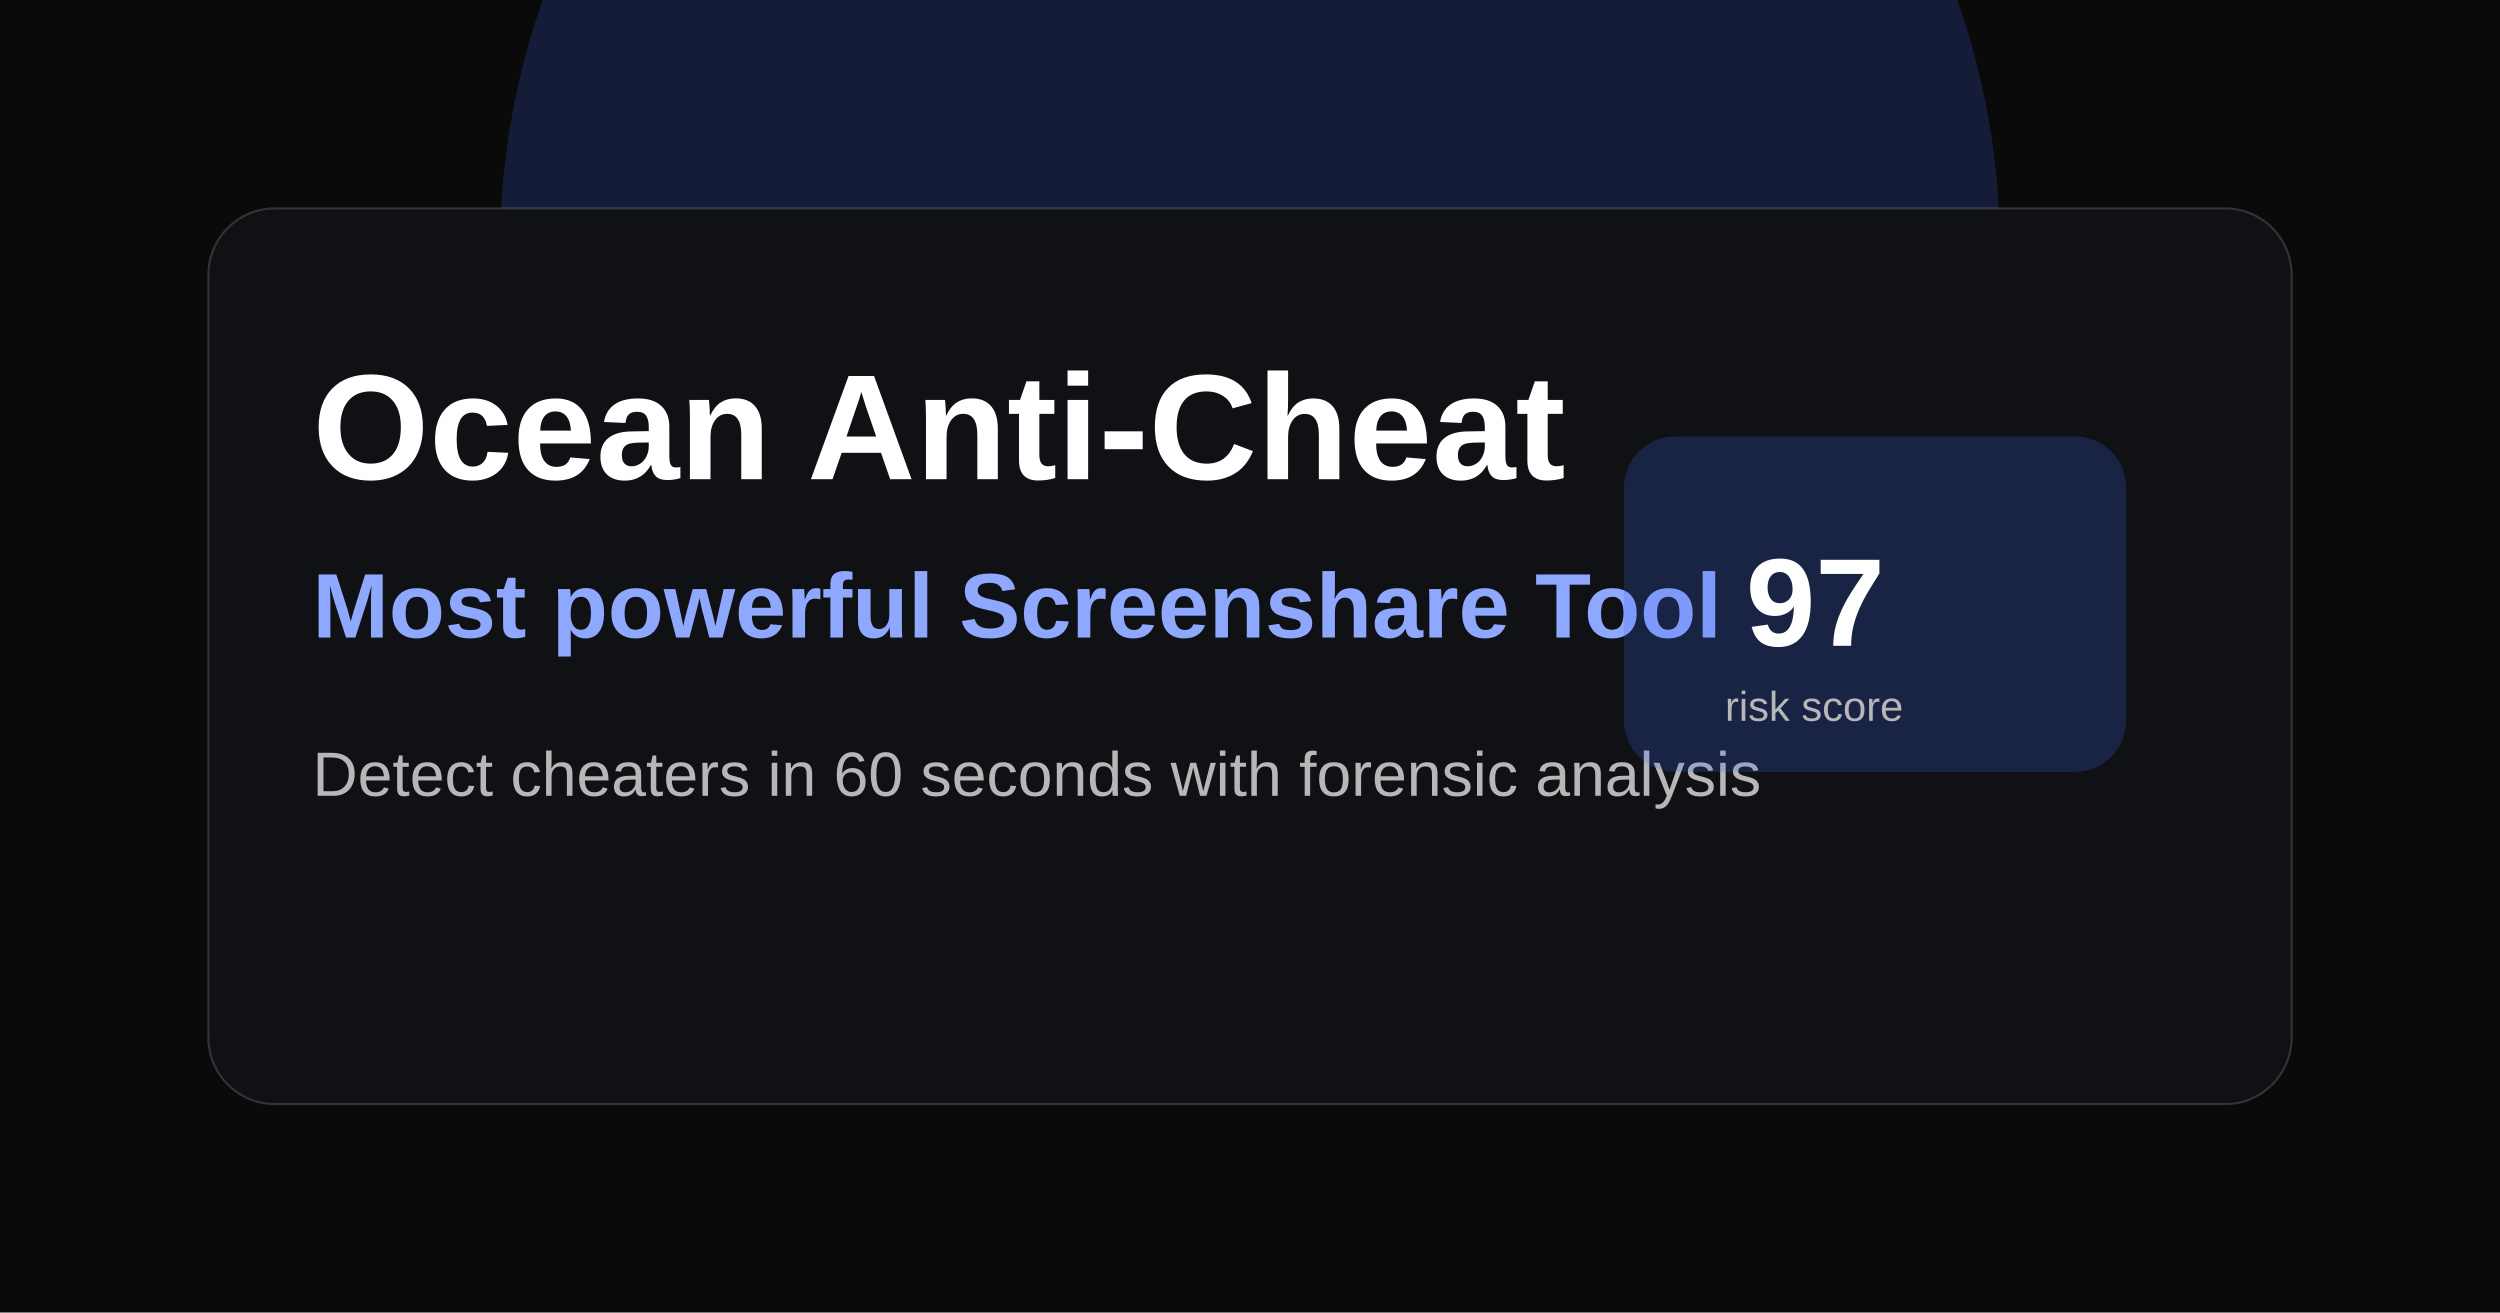
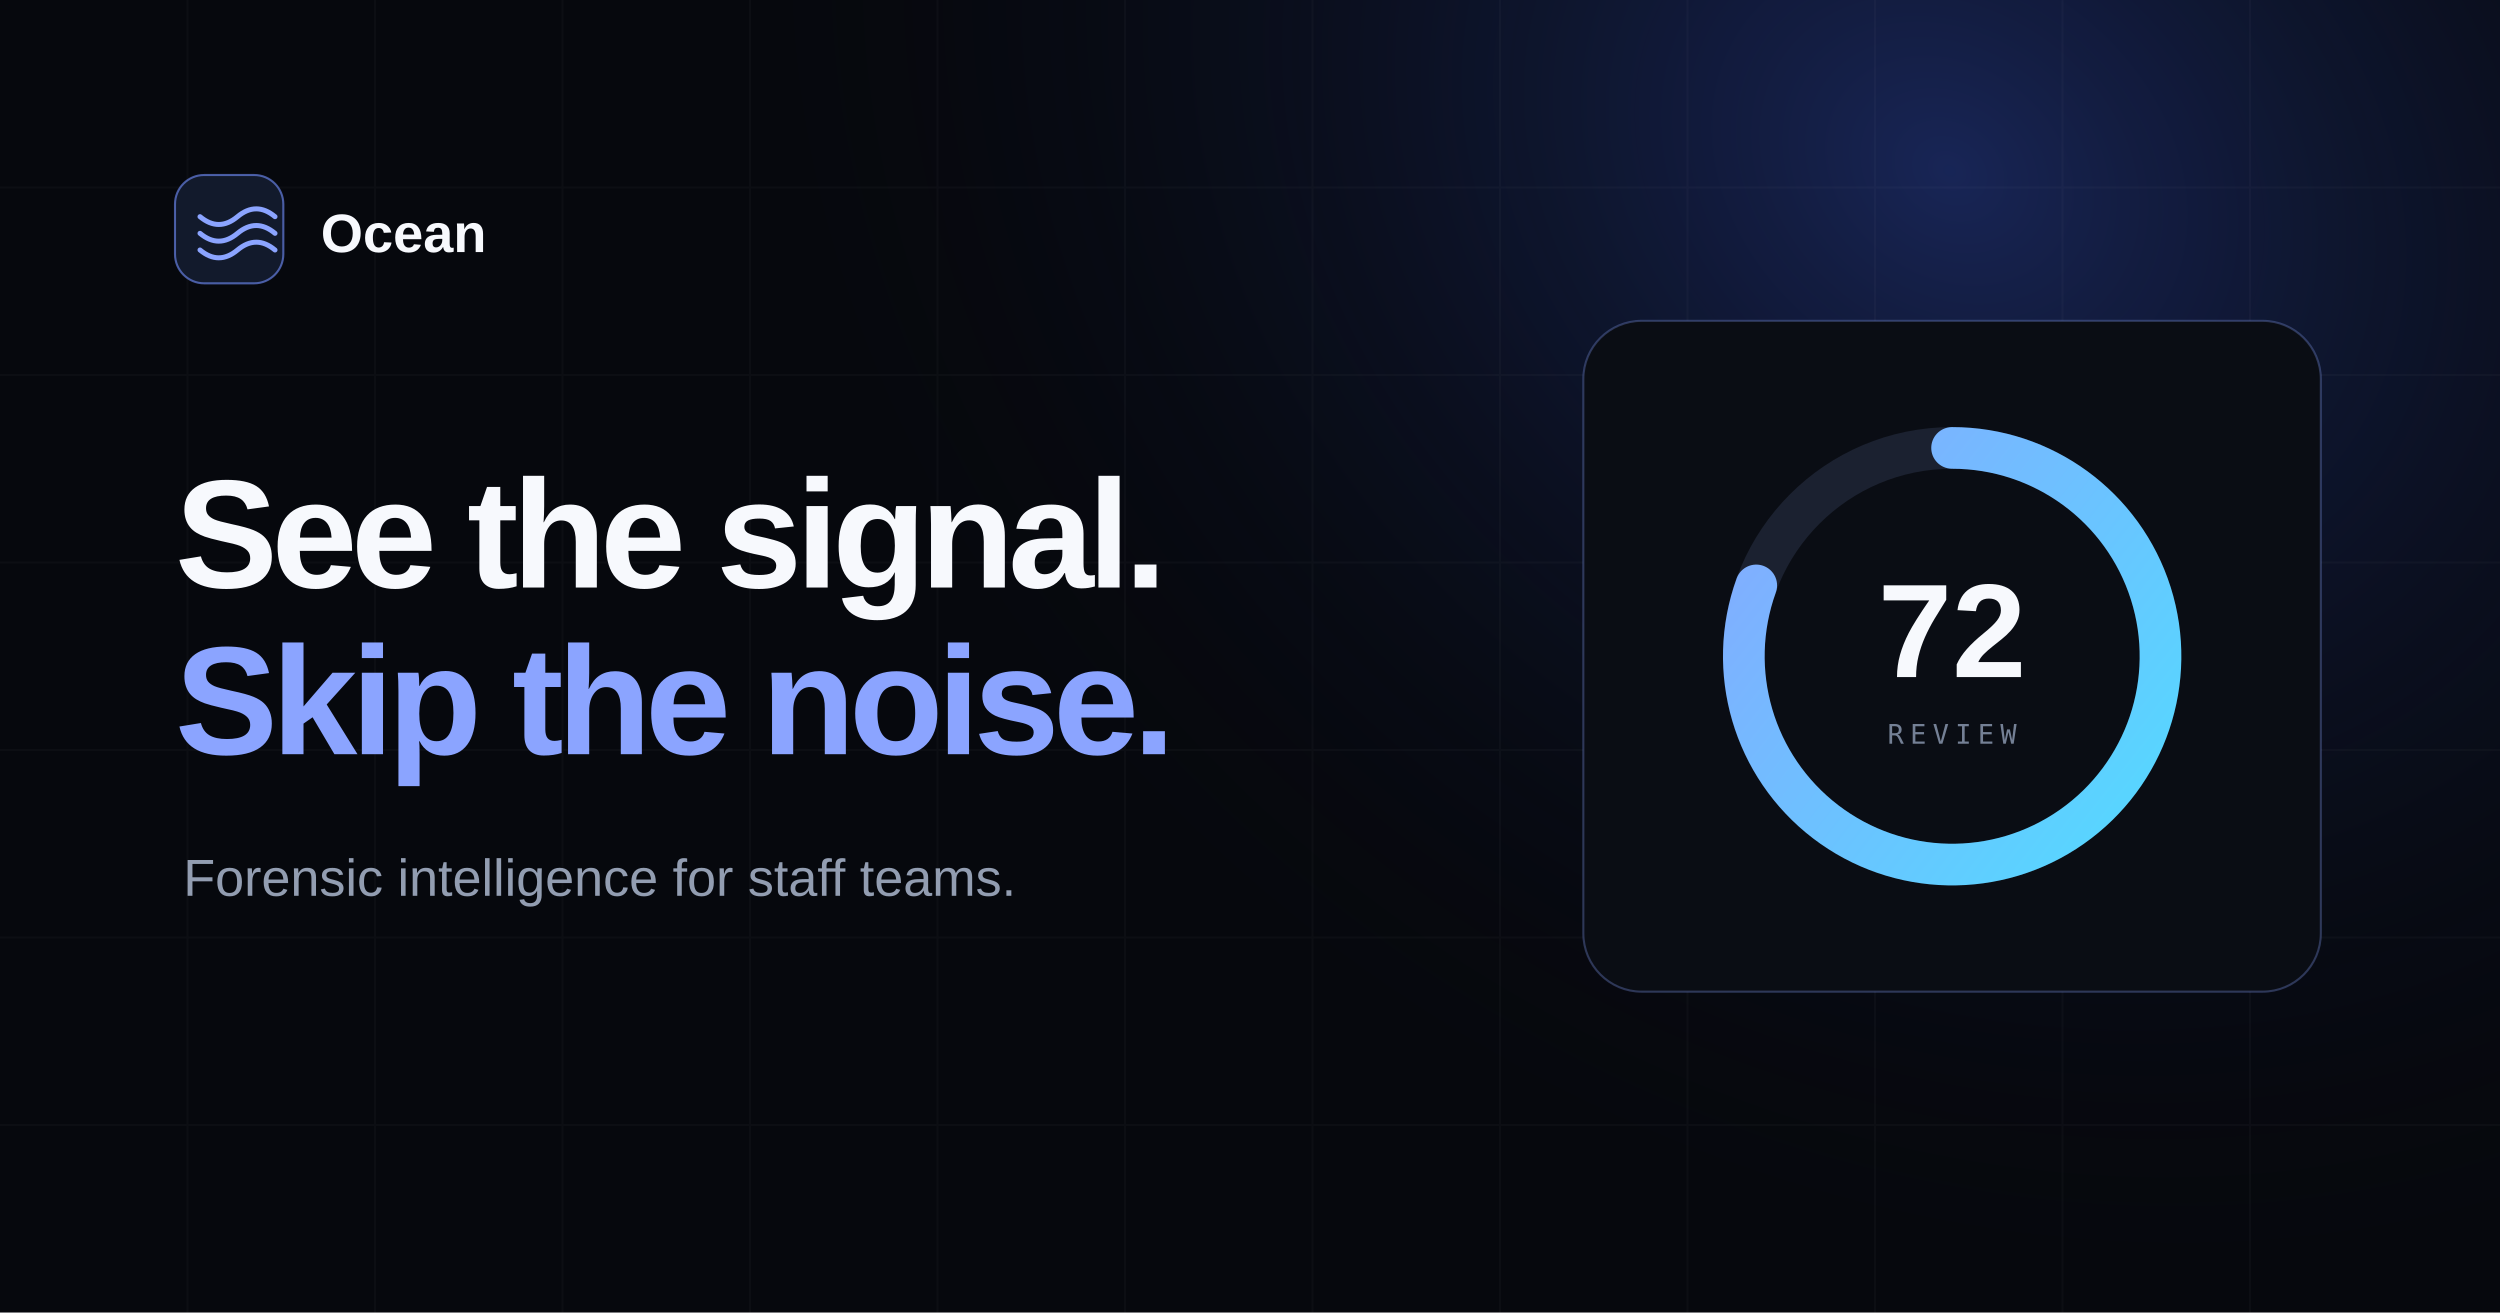
- <svg xmlns="http://www.w3.org/2000/svg" width="1200" height="630" viewBox="0 0 1200 630">
-   <rect width="1200" height="630" fill="#0a0a0a" />
-   <circle cx="600" cy="120" r="360" fill="#3A63EC" opacity=".20" />
-   <rect x="100" y="100" width="1000" height="430" rx="32" fill="#101114" stroke="rgba(255,255,255,.16)" />
-   <text x="150" y="230" fill="#ffffff" font-family="Arial, sans-serif" font-size="72" font-weight="700">Ocean Anti-Cheat</text>
-   <text x="150" y="306" fill="#8fa8ff" font-family="Arial, sans-serif" font-size="44" font-weight="700">Most powerful Screenshare Tool</text>
-   <text x="150" y="382" fill="#b7b7b7" font-family="Arial, sans-serif" font-size="30">Detect cheaters in 60 seconds with forensic analysis</text>
-   <rect x="780" y="210" width="240" height="160" rx="24" fill="#3A63EC" opacity=".22" stroke="#3A63EC" />
-   <text x="838" y="310" fill="#ffffff" font-family="Arial, sans-serif" font-size="60" font-weight="700">97</text>
-   <text x="828" y="346" fill="#b7b7b7" font-family="Arial, sans-serif" font-size="20">risk score</text>
+ <svg xmlns="http://www.w3.org/2000/svg" width="1200" height="630" viewBox="0 0 1200 630" role="img" aria-label="Ocean Anti-Cheat">
+   <defs>
+     <radialGradient id="glow" cx="0" cy="0" r="1" gradientTransform="translate(936 84) rotate(124) scale(500 620)" gradientUnits="userSpaceOnUse">
+       <stop stop-color="#304dba" stop-opacity=".42" />
+       <stop offset="1" stop-color="#06080d" stop-opacity="0" />
+     </radialGradient>
+     <linearGradient id="wave" x1="788" y1="230" x2="1024" y2="414" gradientUnits="userSpaceOnUse">
+       <stop stop-color="#8ba4ff" />
+       <stop offset="1" stop-color="#55d8ff" />
+     </linearGradient>
+   </defs>
+   <rect width="1200" height="630" fill="#06080d" />
+   <rect width="1200" height="630" fill="url(#glow)" />
+   <path d="M0 90h1200M0 180h1200M0 270h1200M0 360h1200M0 450h1200M0 540h1200M90 0v630M180 0v630M270 0v630M360 0v630M450 0v630M540 0v630M630 0v630M720 0v630M810 0v630M900 0v630M990 0v630M1080 0v630" stroke="#fff" stroke-opacity=".025" />
+   <rect x="84" y="84" width="52" height="52" rx="14" fill="#121a2c" stroke="#6c88f0" stroke-opacity=".65" />
+   <path d="M96 104c6 5 12 5 18 0s12-5 18 0M96 112c6 5 12 5 18 0s12-5 18 0M96 120c6 5 12 5 18 0s12-5 18 0" fill="none" stroke="#8ba4ff" stroke-width="2.4" stroke-linecap="round" />
+   <text x="154" y="121" fill="#f7f9fd" font-family="Arial, sans-serif" font-size="26" font-weight="700">Ocean</text>
+   <text x="84" y="282" fill="#f7f9fd" font-family="Arial, sans-serif" font-size="74" font-weight="700" letter-spacing="-3">See the signal.</text>
+   <text x="84" y="362" fill="#8ba4ff" font-family="Arial, sans-serif" font-size="74" font-weight="700" letter-spacing="-3">Skip the noise.</text>
+   <text x="88" y="430" fill="#929db1" font-family="Arial, sans-serif" font-size="25">Forensic intelligence for staff teams.</text>
+   <rect x="760" y="154" width="354" height="322" rx="28" fill="#0a0d14" stroke="#7389db" stroke-opacity=".35" />
+   <circle cx="937" cy="315" r="100" fill="none" stroke="#1b2130" stroke-width="20" />
+   <path d="M937 215a100 100 0 1 1-94 66" fill="none" stroke="url(#wave)" stroke-width="20" stroke-linecap="round" />
+   <text x="937" y="325" fill="#f7f9fd" font-family="Arial, sans-serif" font-size="64" font-weight="700" text-anchor="middle">72</text>
+   <text x="937" y="357" fill="#748095" font-family="monospace" font-size="13" text-anchor="middle" letter-spacing="3">REVIEW</text>
</svg>
